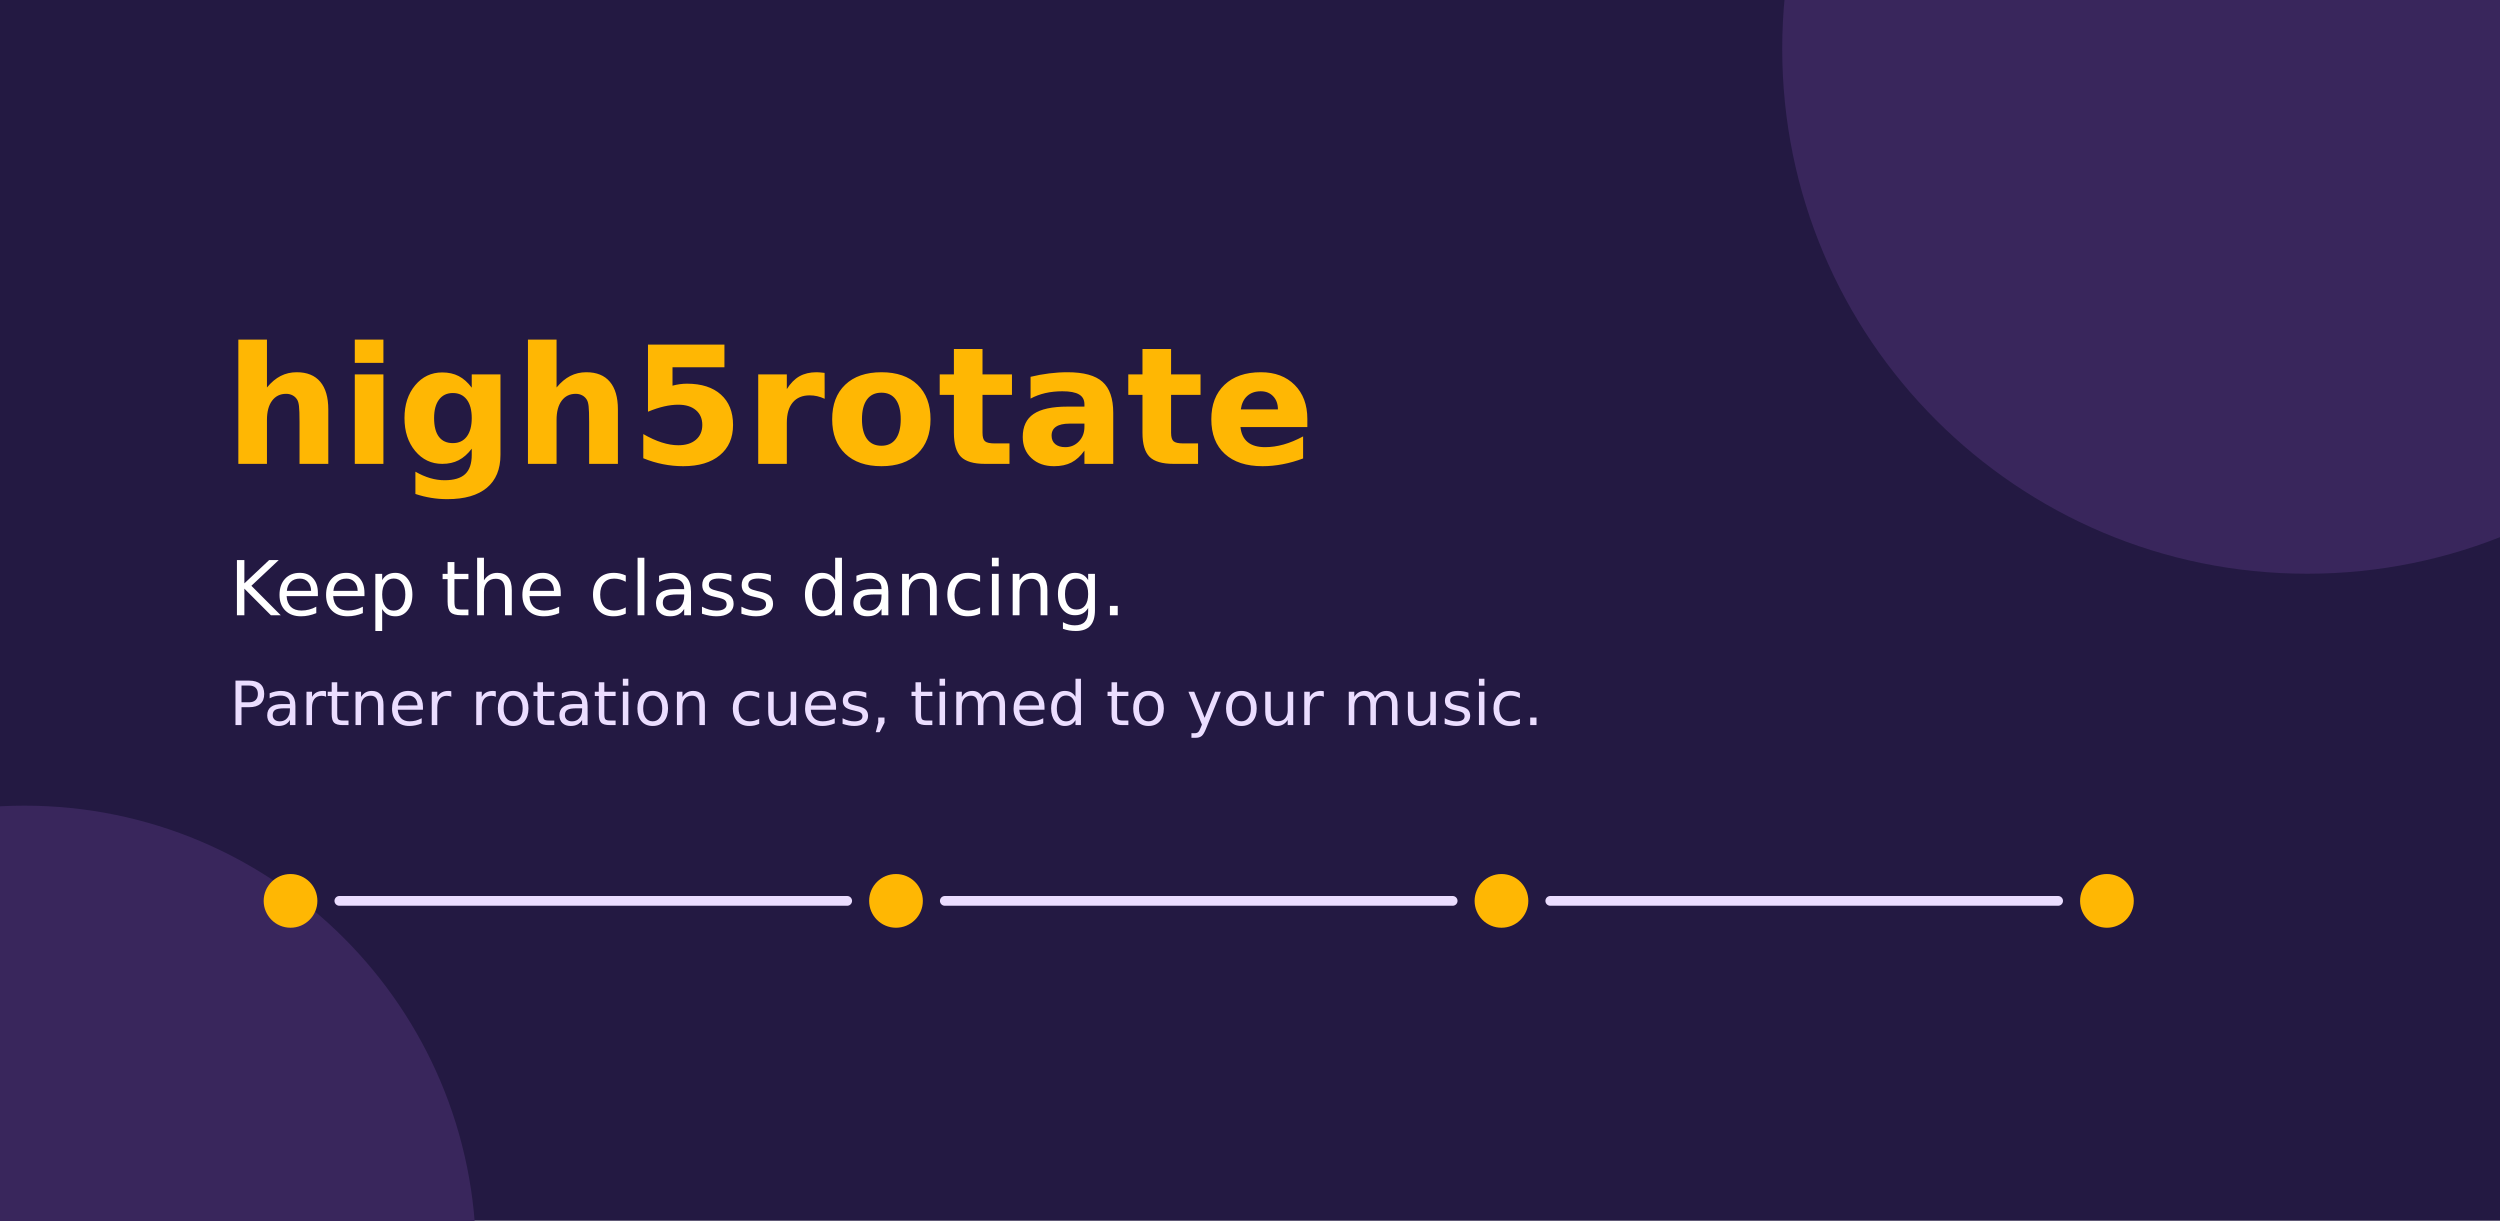
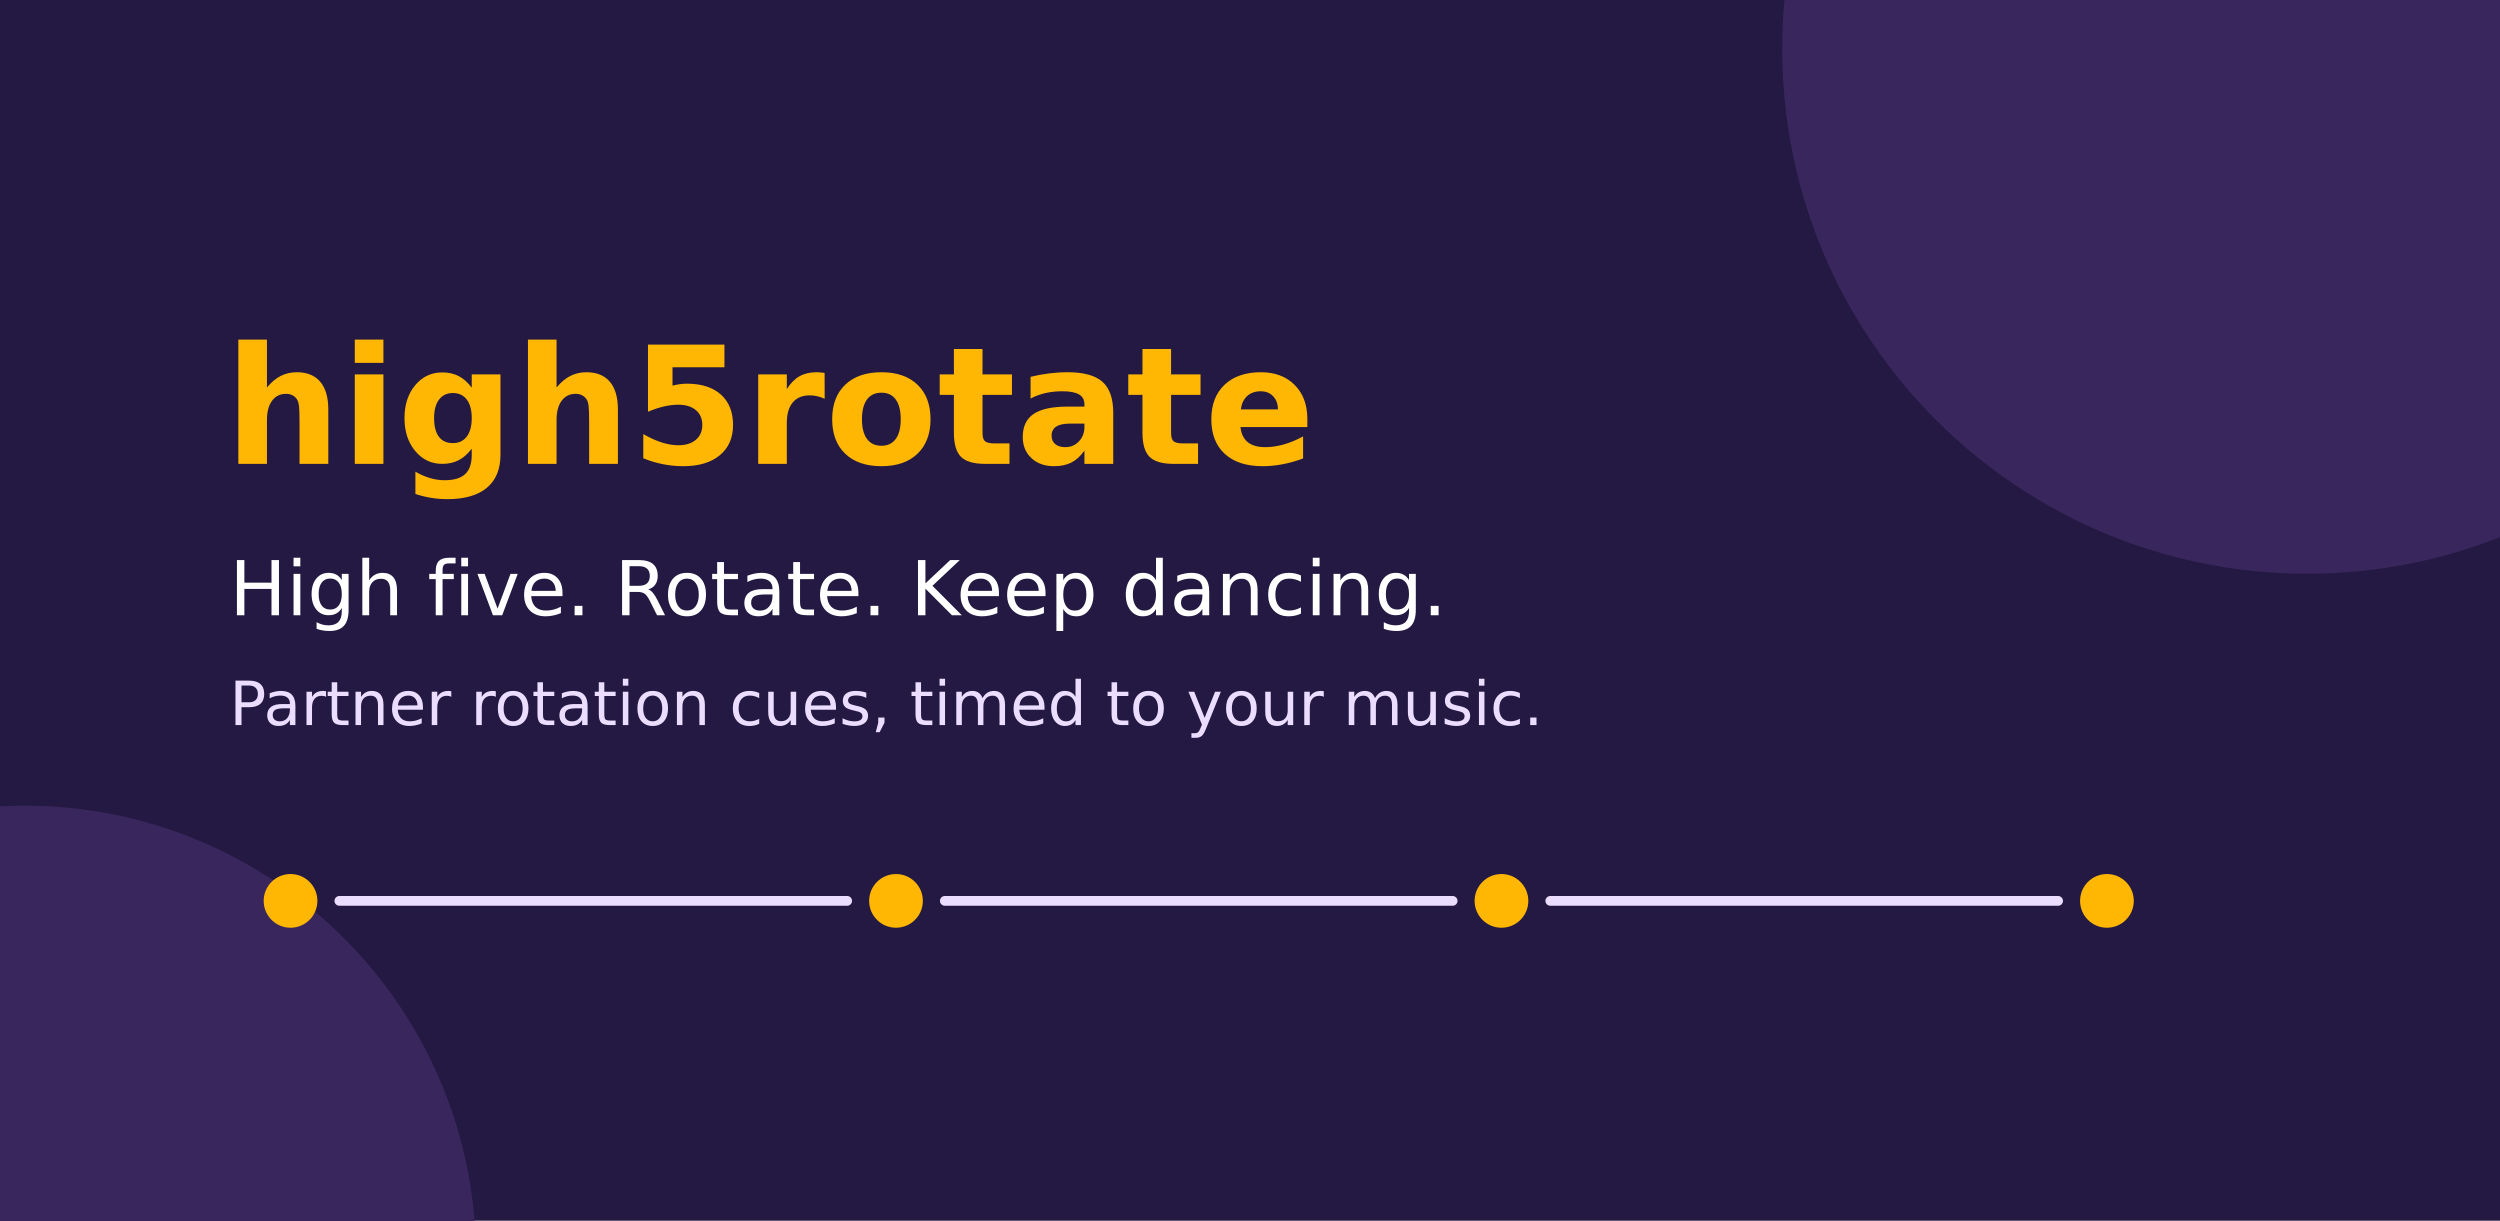
<svg xmlns="http://www.w3.org/2000/svg" width="1024" height="500" viewBox="0 0 1024 500">
  <rect width="1024" height="500" fill="#231942" />
  <circle cx="945" cy="20" r="215" fill="#39265C" />
  <circle cx="10" cy="515" r="185" fill="#39265C" />
  <g font-family="DejaVu Sans, sans-serif">
    <text x="92" y="190" fill="#FFB703" font-size="67" font-weight="bold">high5rotate</text>
-     <text x="94" y="252" fill="#FFFFFF" font-size="31">Keep the class dancing.</text>
+     <text x="94" y="252" fill="#FFFFFF" font-size="31">High five. Rotate. Keep dancing.</text>
    <text x="94" y="297" fill="#EBDDFF" font-size="25">Partner rotation cues, timed to your music.</text>
  </g>
  <g fill="#FFB703">
    <circle cx="119" cy="369" r="11" />
    <circle cx="367" cy="369" r="11" />
    <circle cx="615" cy="369" r="11" />
    <circle cx="863" cy="369" r="11" />
  </g>
  <path d="M139 369H347M387 369H595M635 369H843" stroke="#EBDDFF" stroke-width="4" stroke-linecap="round" />
</svg>
